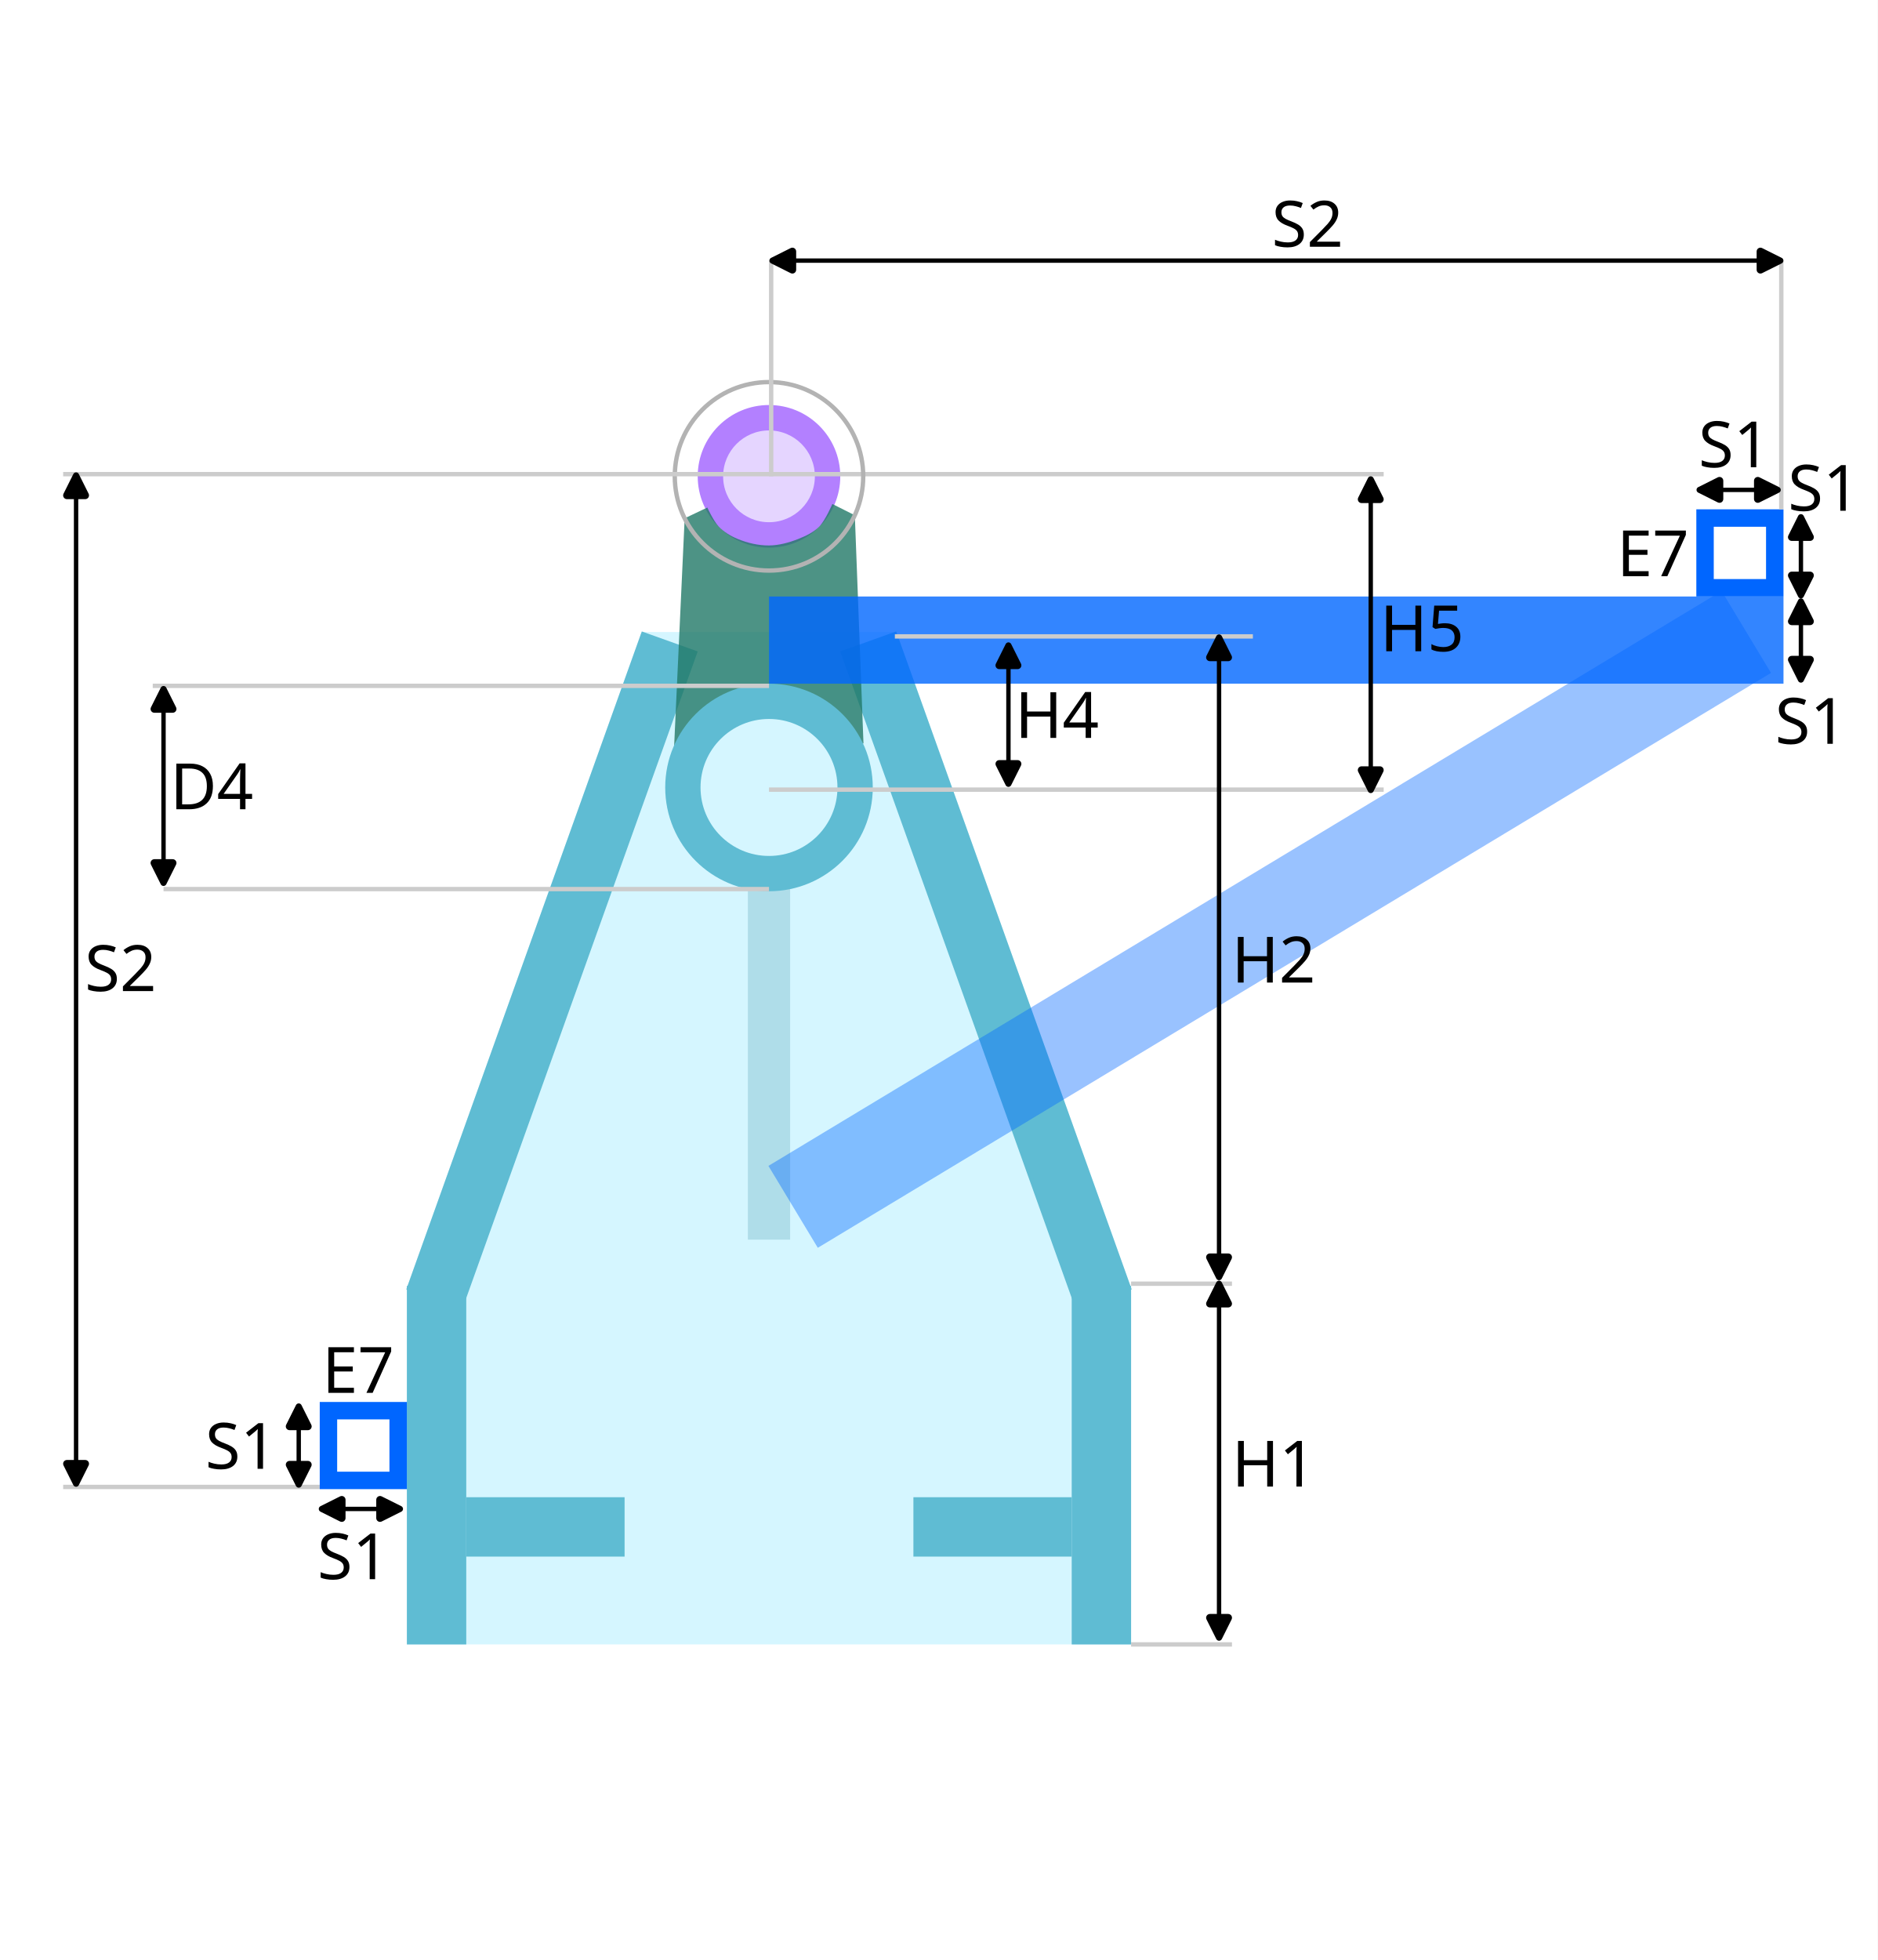
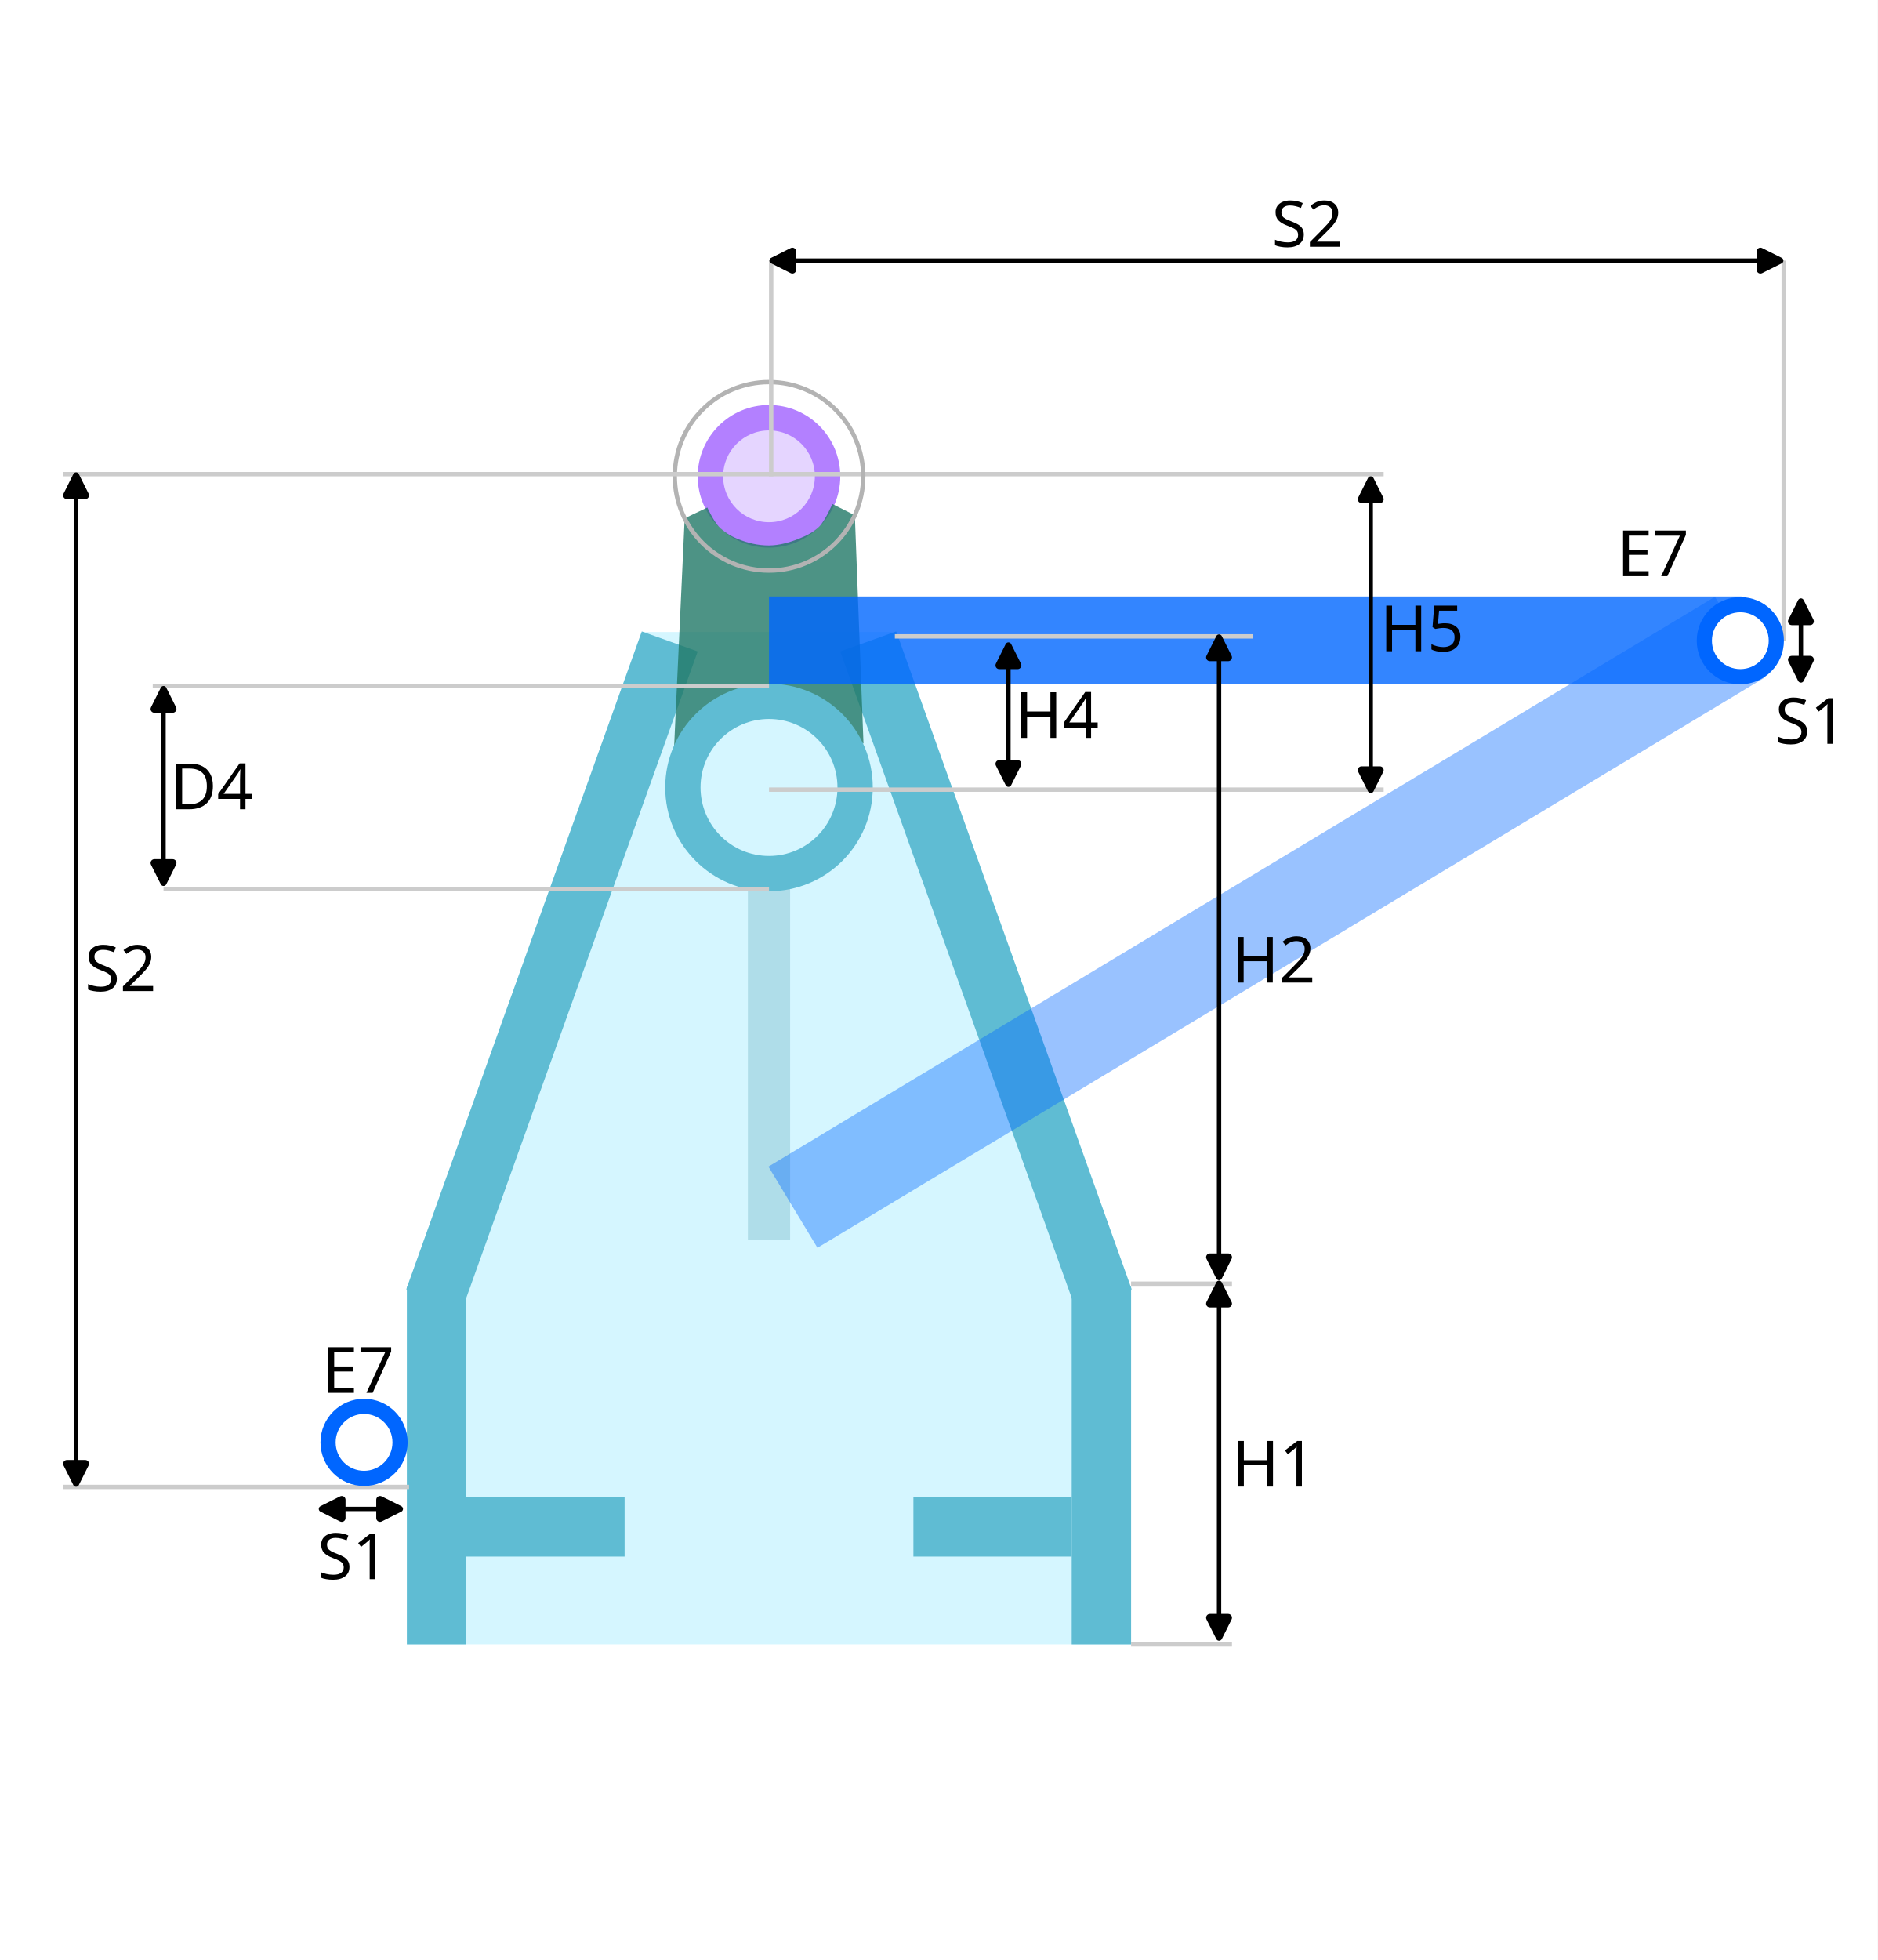
<svg xmlns="http://www.w3.org/2000/svg" width="430.917" height="449.703" viewBox="0 0 114.013 118.984" version="1.1" id="svg1">
  <defs id="defs1">
    <rect x="98.764" y="3387.59" width="64.479" height="48.027" id="rect29" />
-     <rect x="175.914" y="3377.816" width="64.503" height="44.277" id="rect8" />
    <rect x="203.513" y="3381.326" width="75.126" height="49.828" id="rect7" />
    <marker style="overflow:visible" id="RoundedArrow-7-7-9-1-2-9-5-8-2-9" refX="0" refY="0" orient="auto-start-reverse" markerWidth="1" markerHeight="1" viewBox="0 0 1 1" preserveAspectRatio="xMidYMid">
      <path transform="scale(0.7)" d="m -0.211,-4.106 6.422,3.211 a 1,1 90 0 1 0,1.789 L -0.211,4.106 A 1.236,1.236 31.717 0 1 -2,3 v -6 a 1.236,1.236 148.283 0 1 1.789,-1.106 z" style="fill:context-stroke;fill-rule:evenodd;stroke:none" id="path8-67-2-9-1-6-6-3-9-4-2" />
    </marker>
    <marker style="overflow:visible" id="RoundedArrow-7-7-9-1-2-9-5-8-2-8-23" refX="0" refY="0" orient="auto-start-reverse" markerWidth="1" markerHeight="1" viewBox="0 0 1 1" preserveAspectRatio="xMidYMid">
      <path transform="scale(0.7)" d="m -0.211,-4.106 6.422,3.211 a 1,1 90 0 1 0,1.789 L -0.211,4.106 A 1.236,1.236 31.717 0 1 -2,3 v -6 a 1.236,1.236 148.283 0 1 1.789,-1.106 z" style="fill:context-stroke;fill-rule:evenodd;stroke:none" id="path8-67-2-9-1-6-6-3-9-4-1-75" />
    </marker>
    <rect x="437.355" y="1313.514" width="49.128" height="36.038" id="rect17-2" />
    <rect x="492.413" y="1281.653" width="61.664" height="44.837" id="rect18-28" />
    <marker style="overflow:visible" id="RoundedArrow-7-7-9-1-2-9-5-8-2-8-7-7" refX="0" refY="0" orient="auto-start-reverse" markerWidth="1" markerHeight="1" viewBox="0 0 1 1" preserveAspectRatio="xMidYMid">
      <path transform="scale(0.7)" d="m -0.211,-4.106 6.422,3.211 a 1,1 90 0 1 0,1.789 L -0.211,4.106 A 1.236,1.236 31.717 0 1 -2,3 v -6 a 1.236,1.236 148.283 0 1 1.789,-1.106 z" style="fill:context-stroke;fill-rule:evenodd;stroke:none" id="path8-67-2-9-1-6-6-3-9-4-1-2-8" />
    </marker>
    <rect x="509.19" y="985.606" width="49.059" height="38.43" id="rect21-5" />
    <marker style="overflow:visible" id="RoundedArrow-7-7-9-1-2-9-5-8-2-8-7-0-0" refX="0" refY="0" orient="auto-start-reverse" markerWidth="1" markerHeight="1" viewBox="0 0 1 1" preserveAspectRatio="xMidYMid">
      <path transform="scale(0.7)" d="m -0.211,-4.106 6.422,3.211 a 1,1 90 0 1 0,1.789 L -0.211,4.106 A 1.236,1.236 31.717 0 1 -2,3 v -6 a 1.236,1.236 148.283 0 1 1.789,-1.106 z" style="fill:context-stroke;fill-rule:evenodd;stroke:none" id="path8-67-2-9-1-6-6-3-9-4-1-2-3-3" />
    </marker>
    <rect x="509.19" y="985.606" width="49.059" height="38.43" id="rect21-4-1" />
    <marker style="overflow:visible" id="RoundedArrow-7-7-9-1-2-9-5-8-2-8-2-4" refX="0" refY="0" orient="auto-start-reverse" markerWidth="1" markerHeight="1" viewBox="0 0 1 1" preserveAspectRatio="xMidYMid">
      <path transform="scale(0.7)" d="m -0.211,-4.106 6.422,3.211 a 1,1 90 0 1 0,1.789 L -0.211,4.106 A 1.236,1.236 31.717 0 1 -2,3 v -6 a 1.236,1.236 148.283 0 1 1.789,-1.106 z" style="fill:context-stroke;fill-rule:evenodd;stroke:none" id="path8-67-2-9-1-6-6-3-9-4-1-7-7" />
    </marker>
    <rect x="502.509" y="908.675" width="63.675" height="33.807" id="rect23-5" />
    <marker style="overflow:visible" id="RoundedArrow-7-7-9-1-2-9-5-8-2-9-0" refX="0" refY="0" orient="auto-start-reverse" markerWidth="1" markerHeight="1" viewBox="0 0 1 1" preserveAspectRatio="xMidYMid">
      <path transform="scale(0.7)" d="m -0.211,-4.106 6.422,3.211 a 1,1 90 0 1 0,1.789 L -0.211,4.106 A 1.236,1.236 31.717 0 1 -2,3 v -6 a 1.236,1.236 148.283 0 1 1.789,-1.106 z" style="fill:context-stroke;fill-rule:evenodd;stroke:none" id="path8-67-2-9-1-6-6-3-9-4-2-3" />
    </marker>
    <rect x="203.513" y="3381.326" width="75.126" height="49.828" id="rect7-2" />
    <rect x="175.914" y="3377.816" width="64.503" height="44.277" id="rect8-1" />
    <marker style="overflow:visible" id="RoundedArrow-7-7-9-1-2-9-5-8-2-8-7-7-5" refX="0" refY="0" orient="auto-start-reverse" markerWidth="1" markerHeight="1" viewBox="0 0 1 1" preserveAspectRatio="xMidYMid">
      <path transform="scale(0.7)" d="m -0.211,-4.106 6.422,3.211 a 1,1 90 0 1 0,1.789 L -0.211,4.106 A 1.236,1.236 31.717 0 1 -2,3 v -6 a 1.236,1.236 148.283 0 1 1.789,-1.106 z" style="fill:context-stroke;fill-rule:evenodd;stroke:none" id="path8-67-2-9-1-6-6-3-9-4-1-2-8-9" />
    </marker>
-     <rect x="175.914" y="3377.816" width="64.503" height="44.277" id="rect8-1-3" />
-     <marker style="overflow:visible" id="RoundedArrow-7-7-9-1-2-9-5-8-2-8-7-7-5-8" refX="0" refY="0" orient="auto-start-reverse" markerWidth="1" markerHeight="1" viewBox="0 0 1 1" preserveAspectRatio="xMidYMid">
-       <path transform="scale(0.7)" d="m -0.211,-4.106 6.422,3.211 a 1,1 90 0 1 0,1.789 L -0.211,4.106 A 1.236,1.236 31.717 0 1 -2,3 v -6 a 1.236,1.236 148.283 0 1 1.789,-1.106 z" style="fill:context-stroke;fill-rule:evenodd;stroke:none" id="path8-67-2-9-1-6-6-3-9-4-1-2-8-9-8" />
-     </marker>
-     <marker style="overflow:visible" id="RoundedArrow-7-7-9-1-2-9-5-8-2-8-7-7-5-9" refX="0" refY="0" orient="auto-start-reverse" markerWidth="1" markerHeight="1" viewBox="0 0 1 1" preserveAspectRatio="xMidYMid">
-       <path transform="scale(0.7)" d="m -0.211,-4.106 6.422,3.211 a 1,1 90 0 1 0,1.789 L -0.211,4.106 A 1.236,1.236 31.717 0 1 -2,3 v -6 a 1.236,1.236 148.283 0 1 1.789,-1.106 z" style="fill:context-stroke;fill-rule:evenodd;stroke:none" id="path8-67-2-9-1-6-6-3-9-4-1-2-8-9-2" />
-     </marker>
    <marker style="overflow:visible" id="RoundedArrow-7-7-9-1-2-9-5-8-2-9-5" refX="0" refY="0" orient="auto-start-reverse" markerWidth="1" markerHeight="1" viewBox="0 0 1 1" preserveAspectRatio="xMidYMid">
      <path transform="scale(0.7)" d="m -0.211,-4.106 6.422,3.211 a 1,1 90 0 1 0,1.789 L -0.211,4.106 A 1.236,1.236 31.717 0 1 -2,3 v -6 a 1.236,1.236 148.283 0 1 1.789,-1.106 z" style="fill:context-stroke;fill-rule:evenodd;stroke:none" id="path8-67-2-9-1-6-6-3-9-4-2-4" />
    </marker>
    <rect x="98.764" y="3387.59" width="64.479" height="48.027" id="rect29-3" />
    <rect x="175.914" y="3377.816" width="64.503" height="44.277" id="rect8-75" />
    <marker style="overflow:visible" id="RoundedArrow-7-7-9-1-2-9-5-8-2-8-7-7-5-9-3" refX="0" refY="0" orient="auto-start-reverse" markerWidth="1" markerHeight="1" viewBox="0 0 1 1" preserveAspectRatio="xMidYMid">
      <path transform="scale(0.7)" d="m -0.211,-4.106 6.422,3.211 a 1,1 90 0 1 0,1.789 L -0.211,4.106 A 1.236,1.236 31.717 0 1 -2,3 v -6 a 1.236,1.236 148.283 0 1 1.789,-1.106 z" style="fill:context-stroke;fill-rule:evenodd;stroke:none" id="path8-67-2-9-1-6-6-3-9-4-1-2-8-9-2-5" />
    </marker>
-     <marker style="overflow:visible" id="RoundedArrow-7-7-9-1-2-9-5-8-2-8-7-7-5-9-3-0" refX="0" refY="0" orient="auto-start-reverse" markerWidth="1" markerHeight="1" viewBox="0 0 1 1" preserveAspectRatio="xMidYMid">
-       <path transform="scale(0.7)" d="m -0.211,-4.106 6.422,3.211 a 1,1 90 0 1 0,1.789 L -0.211,4.106 A 1.236,1.236 31.717 0 1 -2,3 v -6 a 1.236,1.236 148.283 0 1 1.789,-1.106 z" style="fill:context-stroke;fill-rule:evenodd;stroke:none" id="path8-67-2-9-1-6-6-3-9-4-1-2-8-9-2-5-9" />
-     </marker>
-     <rect x="175.914" y="3377.816" width="64.503" height="44.277" id="rect8-75-6" />
  </defs>
  <g id="layer1" transform="translate(-20.72799,-757.5193)">
    <rect style="fill:#ffffff;fill-opacity:1;stroke:#ffffff;stroke-width:0.265;stroke-opacity:1" id="rect25-4" width="113.749" height="118.719" x="20.86" y="757.652" />
    <path style="fill:#d5f6ff;stroke:#d5f6ff;stroke-width:0.265px;stroke-linecap:butt;stroke-linejoin:miter;stroke-opacity:1" d="m 59.779,796.02 -14.212,39.692 3e-6,21.501 c 0,0 43.709,2e-5 43.709,2e-5 V 835.713 L 75.064,796.02 H 59.779" id="path2-6-0" />
    <rect style="fill:#5fbcd3;stroke:#5fbcd3;stroke-width:0.265" id="rect2-4-7" width="3.34" height="21.501" x="45.567" y="835.713" />
    <rect style="fill:#5fbcd3;stroke:#5fbcd3;stroke-width:0.265" id="rect2-5-7-8" width="3.34" height="9.349" x="-851.882" y="49.172" transform="rotate(-90)" />
    <rect style="fill:#5fbcd3;stroke:#5fbcd3;stroke-width:0.265" id="rect2-2-4-6" width="3.34" height="42.16" x="324.621" y="729.276" transform="rotate(19.70048)" />
    <rect style="fill:#5fbcd3;stroke:#5fbcd3;stroke-width:0.265" id="rect2-7-4-8" width="3.34" height="21.501" x="-89.276" y="835.713" transform="scale(-1,1)" />
    <rect style="fill:#5fbcd3;stroke:#5fbcd3;stroke-width:0.265" id="rect2-5-0-3-8" width="3.34" height="9.349" x="-851.882" y="-85.672" transform="matrix(0,-1,-1,0,0,0)" />
    <rect style="fill:#5fbcd3;stroke:#5fbcd3;stroke-width:0.265" id="rect2-2-9-0-4" width="3.34" height="42.16" x="197.671" y="774.732" transform="matrix(-0.9414677,0.3371032,0.3371032,0.9414677,0,0)" />
    <rect style="fill:#afdde9;stroke:#afdde9;stroke-width:0.265" id="rect2-5-3-8-3" width="21.413" height="2.3" x="-832.641" y="66.272" transform="rotate(-90)" />
    <circle style="fill:#b380ff;fill-opacity:1;stroke:#b380ff;stroke-width:0.265;stroke-opacity:1" id="path8-1-1" cx="67.422" cy="786.435" r="4.196" />
    <circle style="fill:#e5d5ff;fill-opacity:1;stroke:#b380ff;stroke-width:0.265;stroke-opacity:1" id="path8-4-4-4" cx="67.422" cy="786.435" r="2.918" />
    <path style="fill:#217867;fill-opacity:0.8;stroke:none;stroke-width:0.265px;stroke-linecap:butt;stroke-linejoin:miter;stroke-opacity:1" d="m 63.677,788.33 c 0,0 0.383,0.832 0.694,1.156 0.315,0.328 0.722,0.573 1.142,0.747 0.6,0.249 1.259,0.403 1.909,0.399 0.608,-0.004 1.215,-0.173 1.78,-0.396 0.457,-0.181 0.924,-0.401 1.27,-0.75 0.372,-0.375 0.796,-1.372 0.796,-1.372 l 1.366,0.685 0.525,13.85 -11.498,0.181 0.64,-13.847 z" id="path14-9" />
    <circle style="fill:#5fbcd3;fill-opacity:1;stroke:#5fbcd3;stroke-width:0.265;stroke-opacity:1" id="circle14" cx="67.422" cy="805.323" r="6.169" />
    <circle style="fill:#d5f6ff;fill-opacity:1;stroke:#5fbcd3;stroke-width:0.265;stroke-opacity:1" id="path8-4-2" cx="67.422" cy="805.323" r="4.29" />
    <path style="fill:#cccccc;stroke:#cccccc;stroke-width:0.265px;stroke-linecap:butt;stroke-linejoin:miter;stroke-opacity:1" d="m 95.534,857.346 h -6.126" id="path27-62-4-1-9-2" />
    <path style="fill:#cccccc;stroke:#cccccc;stroke-width:0.265px;stroke-linecap:butt;stroke-linejoin:miter;stroke-opacity:1" d="m 95.534,835.448 h -6.126" id="path27-62-4-1-9-0-2" />
    <path style="fill:none;stroke:#000000;stroke-width:0.265px;stroke-linecap:butt;stroke-linejoin:miter;stroke-opacity:1;marker-start:url(#RoundedArrow-7-7-9-1-2-9-5-8-2-8-23);marker-end:url(#RoundedArrow-7-7-9-1-2-9-5-8-2-8-23)" d="m 94.75,836.519 v 19.349" id="path5-1-0-8-3-8-1-8-6-7-8-06" />
    <text xml:space="preserve" transform="matrix(0.2645833,0,0,0.2645833,-20.18885,496.7941)" id="text17-1" style="font-size:14.667px;line-height:1.25;font-family:sans-serif;white-space:pre;shape-inside:url(#rect17-2);display:inline">
-       <tspan x="437.355" y="1326.49" id="tspan3">H1</tspan>
+       <tspan x="437.355" y="1326.49" id="tspan1">H1</tspan>
    </text>
    <path style="fill:#cccccc;stroke:#cccccc;stroke-width:0.265px;stroke-linecap:butt;stroke-linejoin:miter;stroke-opacity:1" d="M 104.746,805.455 H 67.422" id="path27-62-4-1-9-6-2-71" />
    <path style="fill:#cccccc;stroke:#cccccc;stroke-width:0.265px;stroke-linecap:butt;stroke-linejoin:miter;stroke-opacity:1" d="M 67.422,799.154 H 30.002" id="path27-62-4-1-9-6-2-9-76" />
    <path style="fill:#cccccc;stroke:#cccccc;stroke-width:0.265px;stroke-linecap:butt;stroke-linejoin:miter;stroke-opacity:1" d="M 67.422,811.492 H 30.657" id="path27-62-4-1-9-6-2-3-7" />
    <path style="fill:none;stroke:#000000;stroke-width:0.265px;stroke-linecap:butt;stroke-linejoin:miter;stroke-opacity:1;marker-start:url(#RoundedArrow-7-7-9-1-2-9-5-8-2-8-7-0-0);marker-end:url(#RoundedArrow-7-7-9-1-2-9-5-8-2-8-7-0-0)" d="m 30.657,800.417 v 9.631" id="path5-1-0-8-3-8-1-8-6-7-8-0-3-3" />
    <text xml:space="preserve" transform="matrix(0.2645833,0,0,0.2645833,-103.6624,542.4386)" id="text21-9-65" style="font-size:14.667px;line-height:1.25;font-family:sans-serif;white-space:pre;shape-inside:url(#rect21-4-1);display:inline">
-       <tspan x="509.189" y="998.582" id="tspan4">D4</tspan>
+       <tspan x="509.189" y="998.582" id="tspan2">D4</tspan>
    </text>
    <path style="fill:#cccccc;stroke:#cccccc;stroke-width:0.265px;stroke-linecap:butt;stroke-linejoin:miter;stroke-opacity:1" d="M 104.746,786.303 H 67.422" id="path27-62-4-1-9-6-2-99-2" />
    <circle style="fill:none;stroke:#b3b3b3;stroke-width:0.265;stroke-linejoin:bevel" id="circle16" cx="67.422" cy="786.435" r="5.721" />
-     <text xml:space="preserve" transform="matrix(0.2645833,0,0,0.2645833,-13.55513,-56.00347)" id="text6" style="font-size:14.667px;line-height:1.25;font-family:sans-serif;white-space:pre;shape-inside:url(#rect7)">
-       <tspan x="203.514" y="3394.303" id="tspan5">E7</tspan>
+     <text xml:space="preserve" transform="matrix(0.2645833,0,0,0.2645833,-13.55513,-56.00347)" id="text6" style="font-size:14.667px;line-height:1.25;font-family:sans-serif;white-space:pre;shape-inside:url(#rect7);display:inline">
+       <tspan x="203.514" y="3394.303" id="tspan3">E7</tspan>
    </text>
-     <text xml:space="preserve" transform="matrix(0.2645833,0,0,0.2645833,-13.35155,-50.46224)" id="text8" style="font-size:14.667px;line-height:1.25;font-family:sans-serif;white-space:pre;shape-inside:url(#rect8)">
-       <tspan x="175.914" y="3390.793" id="tspan6">S1</tspan>
-     </text>
-     <path style="fill:#cccccc;stroke:#cccccc;stroke-width:0.265px;stroke-linecap:butt;stroke-linejoin:miter;stroke-opacity:1" d="M 40.143,847.786 H 24.562" id="path27-62-4-1-9-6-2-9-76-4" />
-     <text xml:space="preserve" transform="matrix(0.2645833,0,0,0.2645833,-0.2556029,-82.04826)" id="text13" style="font-size:14.667px;line-height:1.25;font-family:sans-serif;white-space:pre;shape-inside:url(#rect29)">
-       <tspan x="98.764" y="3400.566" id="tspan7">S2</tspan>
+     <path style="fill:#cccccc;stroke:#cccccc;stroke-width:0.265px;stroke-linecap:butt;stroke-linejoin:miter;stroke-opacity:1" d="M 45.567,847.786 H 24.562" id="path27-62-4-1-9-6-2-9-76-4" />
+     <text xml:space="preserve" transform="matrix(0.2645833,0,0,0.2645833,-0.2556029,-82.04826)" id="text13" style="font-size:14.667px;line-height:1.25;font-family:sans-serif;white-space:pre;shape-inside:url(#rect29);display:inline">
+       <tspan x="98.764" y="3400.566" id="tspan4">S2</tspan>
    </text>
    <path style="fill:#cccccc;stroke:#cccccc;stroke-width:0.265px;stroke-linecap:butt;stroke-linejoin:miter;stroke-opacity:1" d="M 67.422,786.303 H 24.562" id="path27-62-4-1-9-6-2-9-76-6" />
    <path style="fill:none;stroke:#000000;stroke-width:0.265px;stroke-linecap:butt;stroke-linejoin:miter;stroke-opacity:1;marker-start:url(#RoundedArrow-7-7-9-1-2-9-5-8-2-9-0);marker-end:url(#RoundedArrow-7-7-9-1-2-9-5-8-2-9-0)" d="m 25.347,787.45 v 59.07" id="path5-1-0-8-3-8-1-8-6-7-1-4" />
-     <rect style="opacity:0.8;fill:#0066ff;stroke:none;stroke-width:0.265;stroke-linejoin:bevel" id="rect6-5" width="5.292" height="61.601" x="793.73" y="-129.023" transform="rotate(90)" />
-     <rect style="opacity:0.4;fill:#0066ff;stroke:none;stroke-width:0.265;stroke-linejoin:bevel" id="rect6-5-5" width="5.806" height="67.585" x="744.123" y="302.41" transform="rotate(58.91121)" />
+     <rect style="opacity:0.8;fill:#0066ff;stroke:none;stroke-width:0.265;stroke-linejoin:bevel" id="rect6-5" width="5.292" height="59.049" x="793.73" y="-126.47" transform="rotate(90)" />
+     <rect style="opacity:0.4;fill:#0066ff;stroke:none;stroke-width:0.265;stroke-linejoin:bevel" id="rect6-5-5" width="5.757" height="67.079" x="744.467" y="303.555" transform="matrix(0.5170743,0.8559405,-0.8567948,0.5156575,0,0)" />
    <path style="fill:#cccccc;stroke:#cccccc;stroke-width:0.265px;stroke-linecap:butt;stroke-linejoin:miter;stroke-opacity:1" d="M 96.804,796.153 H 75.064" id="path27-62-4-1-9-6-6" />
    <text xml:space="preserve" transform="matrix(0.2645833,0,0,0.2645833,-34.76879,474.6293)" id="text18-5" style="font-size:14.667px;line-height:1.25;font-family:sans-serif;white-space:pre;shape-inside:url(#rect18-28);display:inline">
-       <tspan x="492.414" y="1294.629" id="tspan8">H2</tspan>
+       <tspan x="492.414" y="1294.629" id="tspan5">H2</tspan>
    </text>
    <path style="fill:none;stroke:#000000;stroke-width:0.265px;stroke-linecap:butt;stroke-linejoin:miter;stroke-opacity:1;marker-start:url(#RoundedArrow-7-7-9-1-2-9-5-8-2-8-7-7);marker-end:url(#RoundedArrow-7-7-9-1-2-9-5-8-2-8-7-7)" d="m 81.961,797.769 v 6.264" id="path5-1-0-8-3-8-1-8-6-7-8-0-15" />
    <text xml:space="preserve" transform="matrix(0.2645833,0,0,0.2645833,-52.35807,538.1054)" id="text21-97" style="font-size:14.667px;line-height:1.25;font-family:sans-serif;white-space:pre;shape-inside:url(#rect21-5);display:inline">
-       <tspan x="509.189" y="998.582" id="tspan9">H4</tspan>
+       <tspan x="509.189" y="998.582" id="tspan6">H4</tspan>
    </text>
    <path style="fill:none;stroke:#000000;stroke-width:0.265px;stroke-linecap:butt;stroke-linejoin:miter;stroke-opacity:1;marker-start:url(#RoundedArrow-7-7-9-1-2-9-5-8-2-8-2-4);marker-end:url(#RoundedArrow-7-7-9-1-2-9-5-8-2-8-2-4)" d="m 103.961,787.688 v 16.722" id="path5-1-0-8-3-8-1-8-6-7-8-1-93" />
    <text xml:space="preserve" transform="matrix(0.2645833,0,0,0.2645833,-28.4295,553.1989)" id="text23-9" style="font-size:14.667px;line-height:1.25;font-family:sans-serif;white-space:pre;shape-inside:url(#rect23-5);display:inline">
-       <tspan x="502.51" y="921.652" id="tspan10">H5</tspan>
+       <tspan x="502.51" y="921.652" id="tspan7">H5</tspan>
    </text>
    <path style="fill:none;stroke:#000000;stroke-width:0.265px;stroke-linecap:butt;stroke-linejoin:miter;stroke-opacity:1;marker-start:url(#RoundedArrow-7-7-9-1-2-9-5-8-2-9);marker-end:url(#RoundedArrow-7-7-9-1-2-9-5-8-2-9)" d="m 94.75,797.286 v 36.696" id="path5-1-0-8-3-8-1-8-6-7-1" />
-     <rect style="fill:#0066ff;stroke:none;stroke-width:0.265;stroke-linejoin:bevel" id="rect6-8" width="5.292" height="5.292" x="123.731" y="788.438" />
-     <rect style="fill:#ffffff;stroke:none;stroke-width:0.265;stroke-linejoin:bevel" id="rect6-1-5" width="3.175" height="3.175" x="124.789" y="789.497" />
-     <rect style="fill:#0066ff;stroke:none;stroke-width:0.265;stroke-linejoin:bevel" id="rect6-8-3" width="5.292" height="5.292" x="40.143" y="842.627" />
-     <rect style="fill:#ffffff;stroke:none;stroke-width:0.265;stroke-linejoin:bevel" id="rect6-1-5-0" width="3.175" height="3.175" x="41.201" y="843.685" />
    <text xml:space="preserve" transform="matrix(0.2645833,0,0,0.2645833,65.06052,-105.5774)" id="text6-7" style="font-size:14.667px;line-height:1.25;font-family:sans-serif;white-space:pre;shape-inside:url(#rect7-2);display:inline">
-       <tspan x="203.514" y="3394.303" id="tspan11">E7</tspan>
+       <tspan x="203.514" y="3394.303" id="tspan8">E7</tspan>
    </text>
    <text xml:space="preserve" transform="matrix(0.2645833,0,0,0.2645833,81.96755,-94.47336)" id="text8-4" style="font-size:14.667px;line-height:1.25;font-family:sans-serif;white-space:pre;shape-inside:url(#rect8-1);display:inline">
-       <tspan x="175.914" y="3390.793" id="tspan12">S1</tspan>
+       <tspan x="175.914" y="3390.793" id="tspan9">S1</tspan>
    </text>
    <path style="fill:none;stroke:#000000;stroke-width:0.265px;stroke-linecap:butt;stroke-linejoin:miter;stroke-opacity:1;marker-start:url(#RoundedArrow-7-7-9-1-2-9-5-8-2-8-7-7-5);marker-end:url(#RoundedArrow-7-7-9-1-2-9-5-8-2-8-7-7-5)" d="m 130.081,795.098 v 2.607" id="path5-1-0-8-3-8-1-8-6-7-8-0-15-3" />
-     <path style="fill:none;stroke:#000000;stroke-width:0.265px;stroke-linecap:butt;stroke-linejoin:miter;stroke-opacity:1;marker-start:url(#RoundedArrow-7-7-9-1-2-9-5-8-2-8-7-7-5-9);marker-end:url(#RoundedArrow-7-7-9-1-2-9-5-8-2-8-7-7-5-9)" d="m 38.867,843.969 v 2.607" id="path5-1-0-8-3-8-1-8-6-7-8-0-15-3-0" />
-     <text xml:space="preserve" transform="matrix(0.2645833,0,0,0.2645833,82.7521,-108.6216)" id="text8-4-8" style="font-size:14.667px;line-height:1.25;font-family:sans-serif;white-space:pre;shape-inside:url(#rect8-1-3);display:inline">
-       <tspan x="175.914" y="3390.793" id="tspan13">S1</tspan>
-     </text>
-     <path style="fill:none;stroke:#000000;stroke-width:0.265px;stroke-linecap:butt;stroke-linejoin:miter;stroke-opacity:1;marker-start:url(#RoundedArrow-7-7-9-1-2-9-5-8-2-8-7-7-5-8);marker-end:url(#RoundedArrow-7-7-9-1-2-9-5-8-2-8-7-7-5-8)" d="m 130.081,789.985 v 2.607" id="path5-1-0-8-3-8-1-8-6-7-8-0-15-3-7" />
    <path style="fill:#cccccc;stroke:#cccccc;stroke-width:0.265px;stroke-linecap:butt;stroke-linejoin:miter;stroke-opacity:1" d="m 67.554,773.34 v 13.096" id="path27-62-4-1-9-6-2-99-2-6" />
-     <path style="fill:#cccccc;stroke:#cccccc;stroke-width:0.265px;stroke-linecap:butt;stroke-linejoin:miter;stroke-opacity:1" d="M 128.89,773.34 V 788.438" id="path27-62-4-1-9-6-2-99-2-6-4" />
+     <path style="fill:#cccccc;stroke:#cccccc;stroke-width:0.265px;stroke-linecap:butt;stroke-linejoin:miter;stroke-opacity:1" d="m 129.037,773.34 v 23.09" id="path27-62-4-1-9-6-2-99-2-6-4" />
    <path style="fill:none;stroke:#000000;stroke-width:0.265px;stroke-linecap:butt;stroke-linejoin:miter;stroke-opacity:1;marker-start:url(#RoundedArrow-7-7-9-1-2-9-5-8-2-9-5);marker-end:url(#RoundedArrow-7-7-9-1-2-9-5-8-2-9-5)" d="M 127.764,773.34 H 68.701" id="path5-1-0-8-3-8-1-8-6-7-1-2" />
    <text xml:space="preserve" transform="matrix(0.2645833,0,0,0.2645833,71.81795,-127.2331)" id="text13-8" style="font-size:14.667px;line-height:1.25;font-family:sans-serif;white-space:pre;shape-inside:url(#rect29-3);display:inline">
-       <tspan x="98.764" y="3400.566" id="tspan14">S2</tspan>
+       <tspan x="98.764" y="3400.566" id="tspan10">S2</tspan>
    </text>
    <text xml:space="preserve" transform="matrix(0.2645833,0,0,0.2645833,-6.544642,-43.7623)" id="text8-9" style="font-size:14.667px;line-height:1.25;font-family:sans-serif;white-space:pre;shape-inside:url(#rect8-75);display:inline">
-       <tspan x="175.914" y="3390.793" id="tspan15">S1</tspan>
+       <tspan x="175.914" y="3390.793" id="tspan11">S1</tspan>
    </text>
    <path style="fill:none;stroke:#000000;stroke-width:0.265px;stroke-linecap:butt;stroke-linejoin:miter;stroke-opacity:1;marker-start:url(#RoundedArrow-7-7-9-1-2-9-5-8-2-8-7-7-5-9-3);marker-end:url(#RoundedArrow-7-7-9-1-2-9-5-8-2-8-7-7-5-9-3)" d="m 41.338,849.121 h 2.607" id="path5-1-0-8-3-8-1-8-6-7-8-0-15-3-0-1" />
-     <text xml:space="preserve" transform="matrix(0.2645833,0,0,0.2645833,77.31987,-111.2628)" id="text8-9-6" style="font-size:14.667px;line-height:1.25;font-family:sans-serif;white-space:pre;shape-inside:url(#rect8-75-6);display:inline">
-       <tspan x="175.914" y="3390.793" id="tspan16">S1</tspan>
-     </text>
-     <path style="fill:none;stroke:#000000;stroke-width:0.265px;stroke-linecap:butt;stroke-linejoin:miter;stroke-opacity:1;marker-start:url(#RoundedArrow-7-7-9-1-2-9-5-8-2-8-7-7-5-9-3-0);marker-end:url(#RoundedArrow-7-7-9-1-2-9-5-8-2-8-7-7-5-9-3-0)" d="m 124.997,787.258 h 2.607" id="path5-1-0-8-3-8-1-8-6-7-8-0-15-3-0-1-2" />
+     <circle style="opacity:1;fill:#0066ff;fill-opacity:1;stroke:none;stroke-width:0.265;stroke-linejoin:bevel" id="path11" cx="126.402" cy="796.413" r="2.646" />
+     <circle style="fill:#ffffff;fill-opacity:1;stroke:none;stroke-width:0.265;stroke-linejoin:bevel" id="path11-5" cx="126.402" cy="796.413" r="1.725" />
+     <circle style="fill:#0066ff;fill-opacity:1;stroke:none;stroke-width:0.265;stroke-linejoin:bevel" id="path11-2" cx="42.834" cy="845.081" r="2.646" />
+     <circle style="fill:#ffffff;fill-opacity:1;stroke:none;stroke-width:0.265;stroke-linejoin:bevel" id="path11-5-9" cx="42.834" cy="845.081" r="1.725" />
  </g>
</svg>
